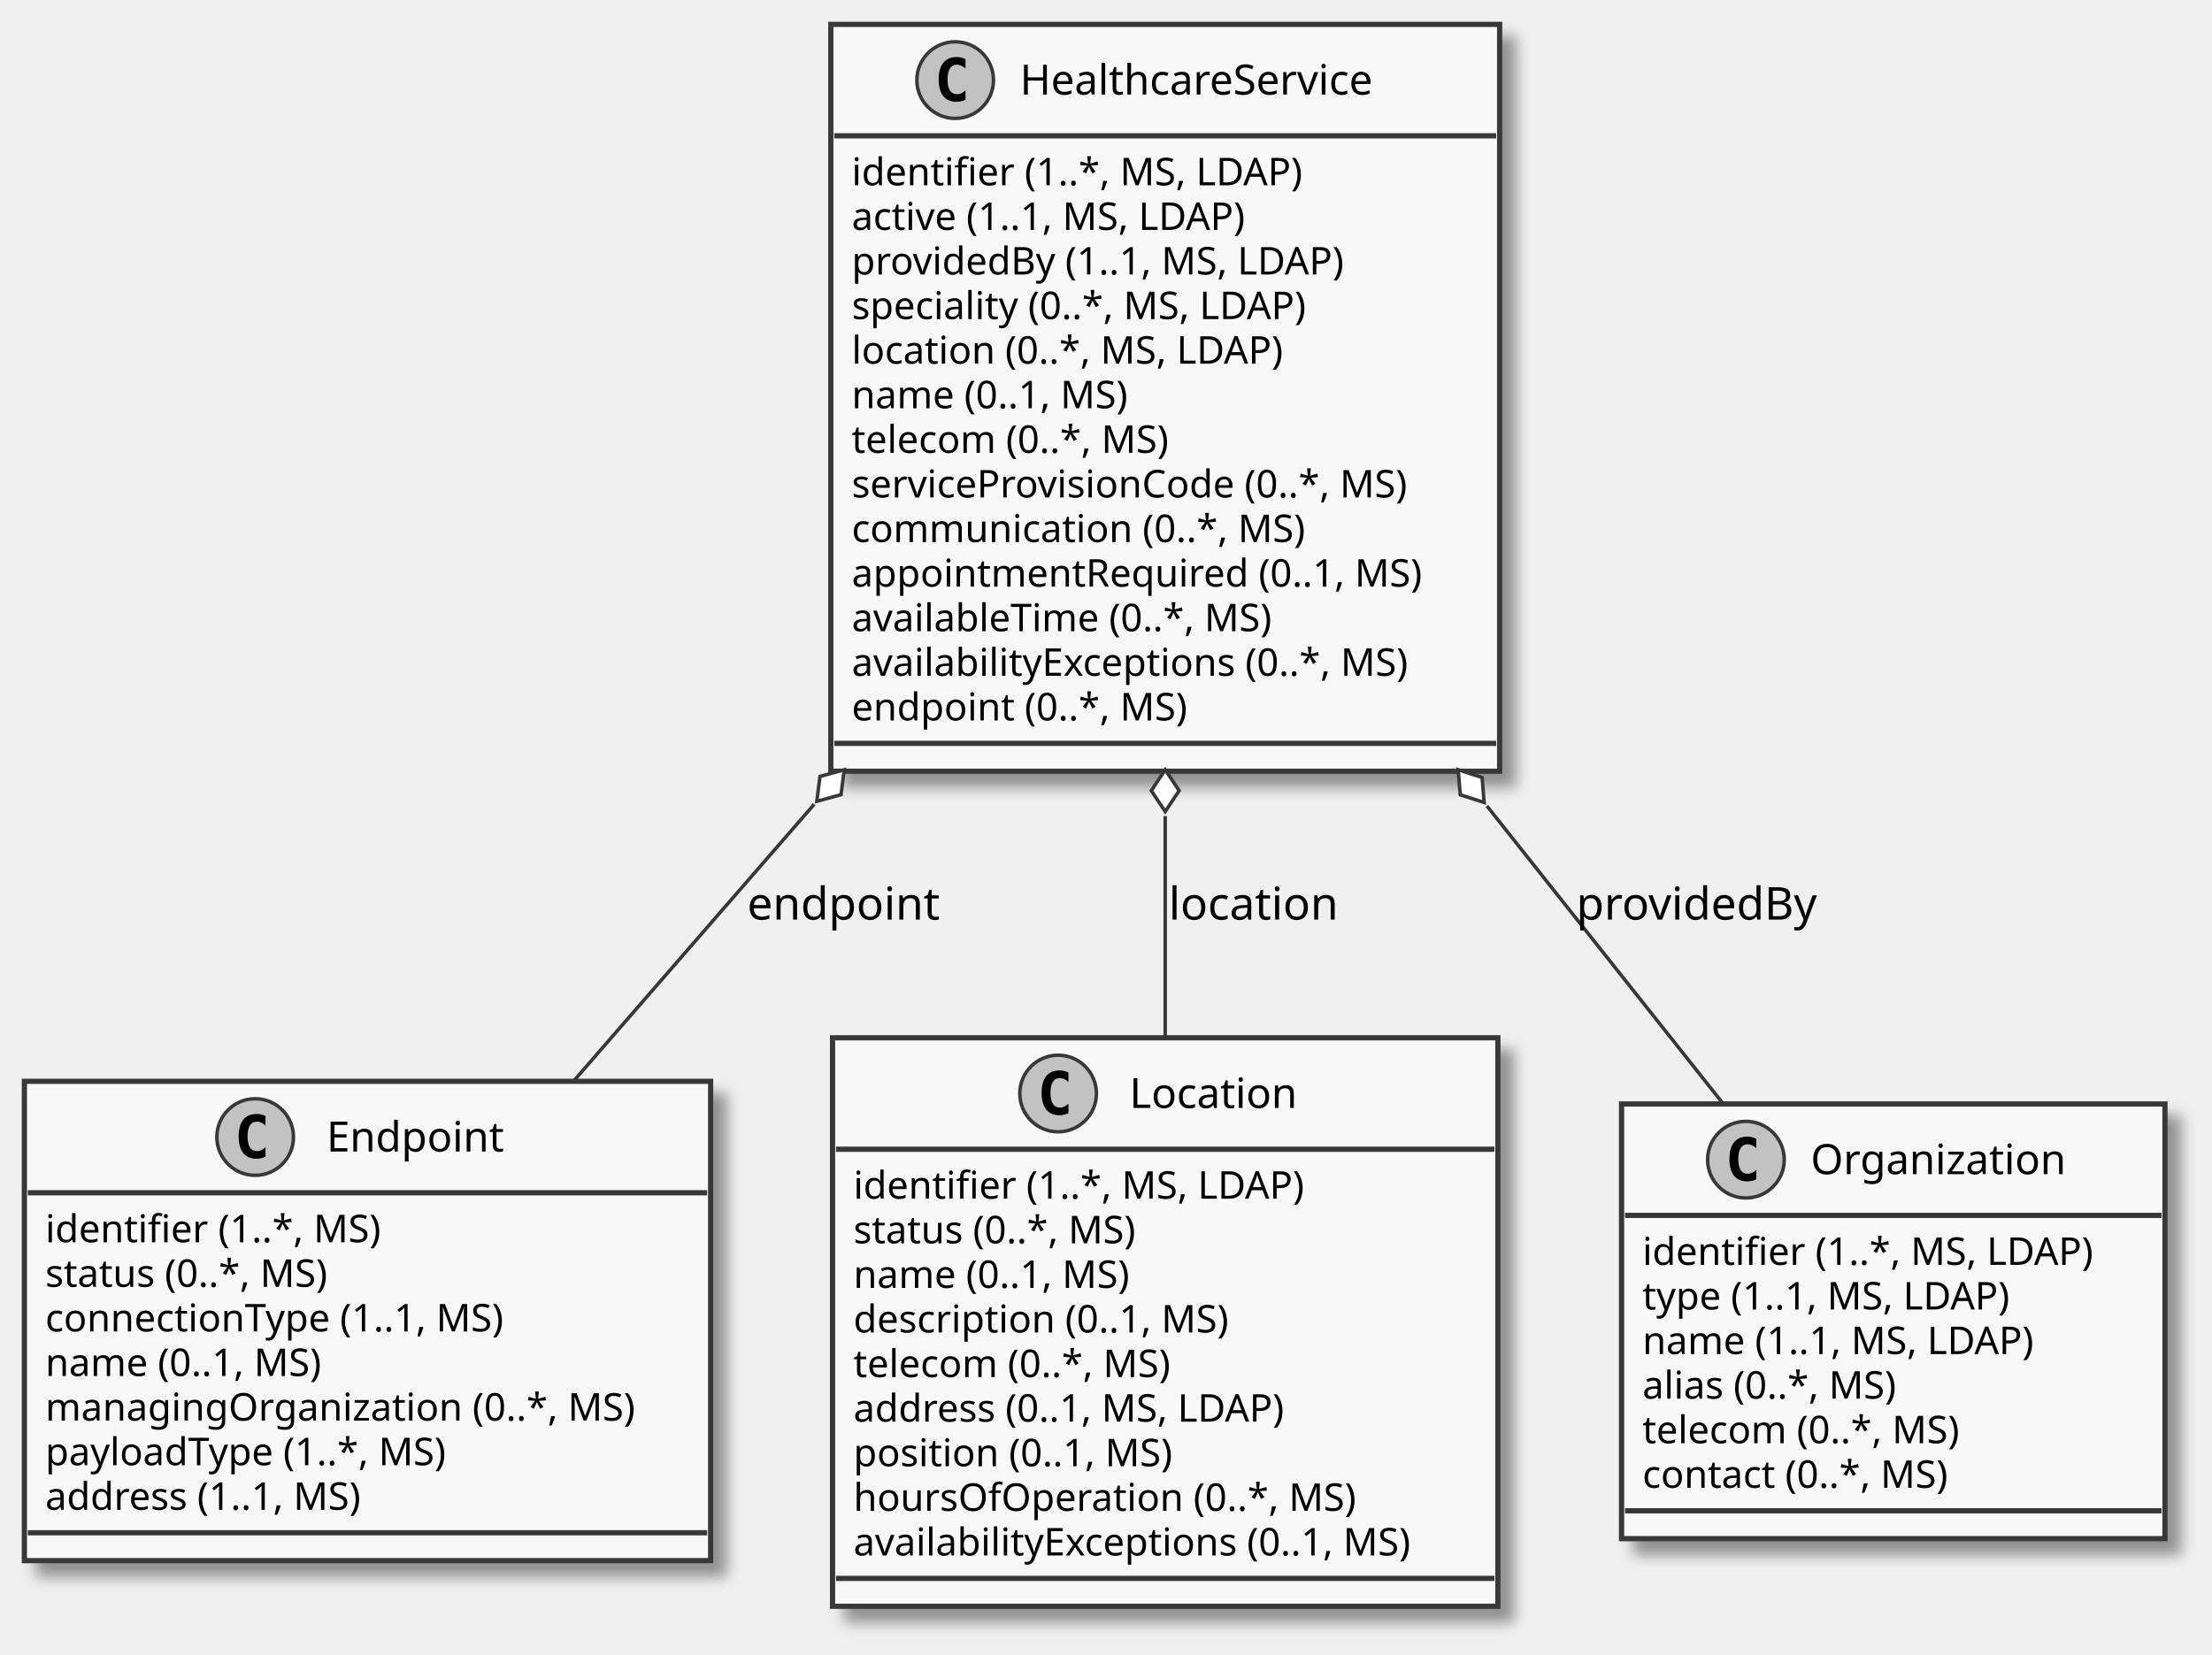
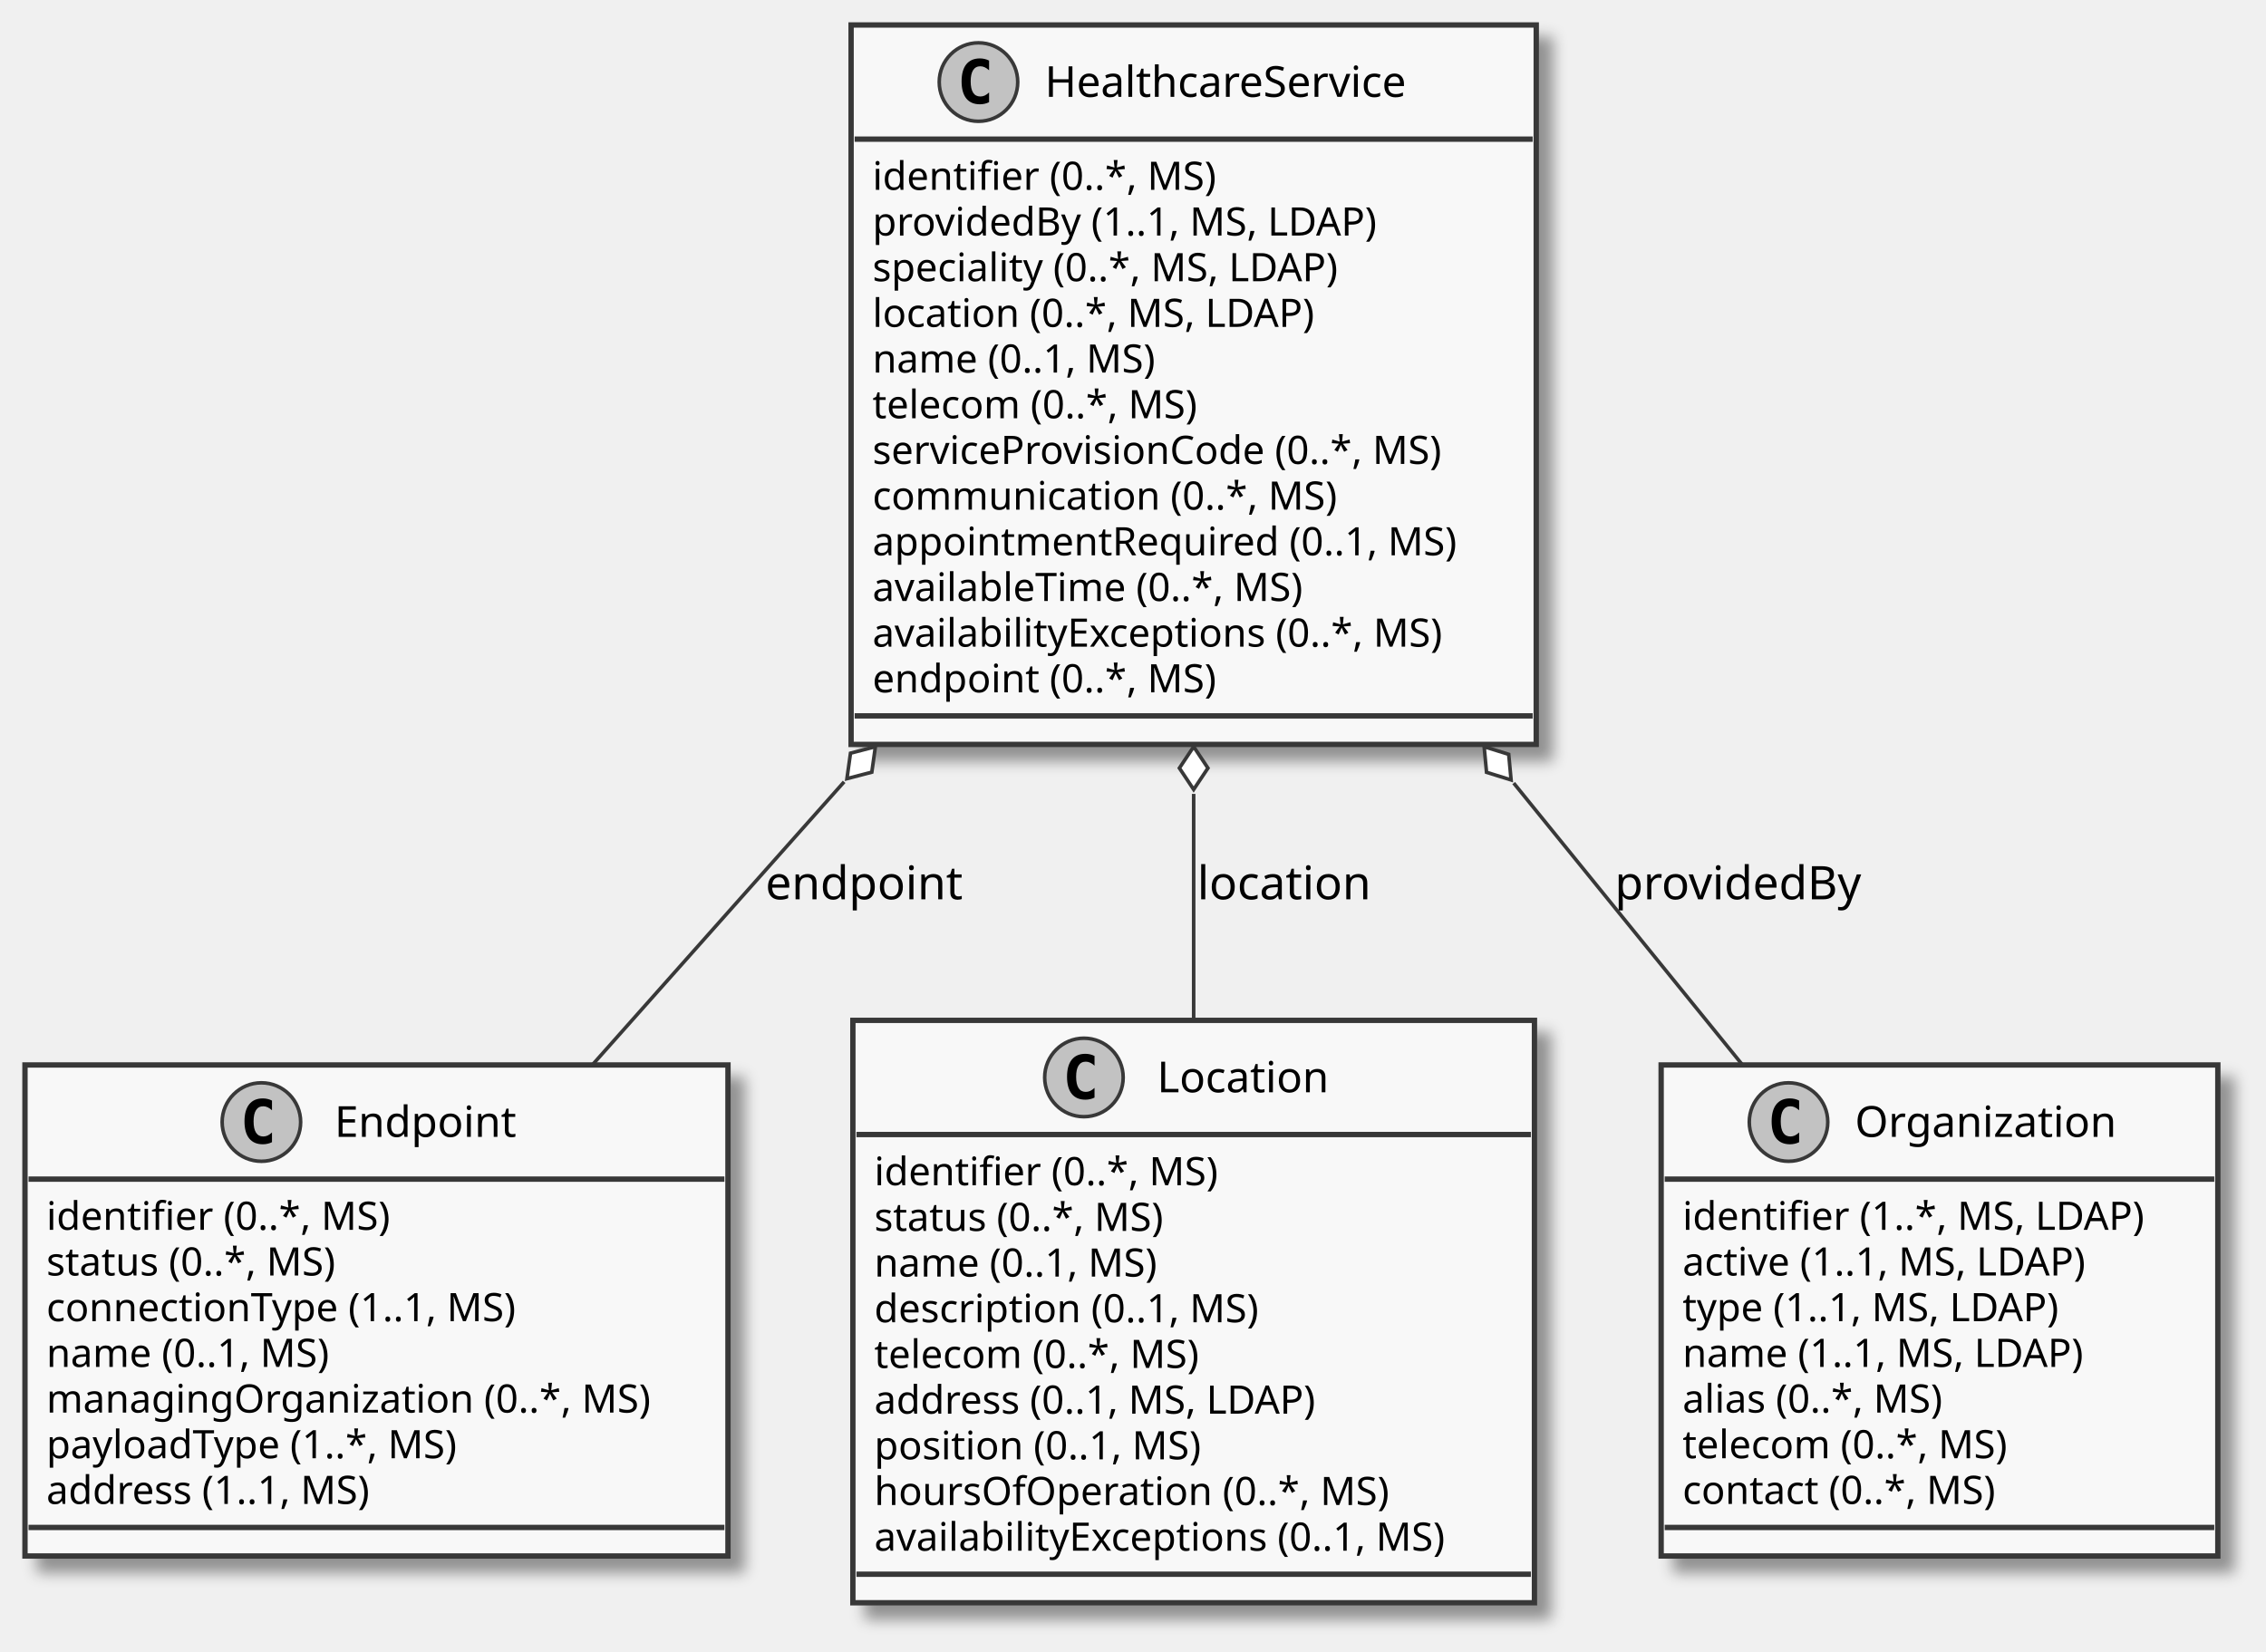
- <svg xmlns="http://www.w3.org/2000/svg" contentScriptType="application/ecmascript" contentStyleType="text/css" height="475px" preserveAspectRatio="none" style="width:635px;height:475px;background:#FFFFFF;" version="1.1" viewBox="0 0 635 475" width="635px" zoomAndPan="magnify">
+ <svg xmlns="http://www.w3.org/2000/svg" contentScriptType="application/ecmascript" contentStyleType="text/css" height="463px" preserveAspectRatio="none" style="width:635px;height:463px;background:#FFFFFF;" version="1.1" viewBox="0 0 635 463" width="635px" zoomAndPan="magnify">
  <defs>
-     <filter height="300%" id="frvgg8zr00fbi" width="300%" x="-1" y="-1">
+     <filter height="300%" id="fgdc8t5at12i3" width="300%" x="-1" y="-1">
      <feGaussianBlur result="blurOut" stdDeviation="2.0" />
      <feColorMatrix in="blurOut" result="blurOut2" type="matrix" values="0 0 0 0 0 0 0 0 0 0 0 0 0 0 0 0 0 0 .4 0" />
      <feOffset dx="4.0" dy="4.0" in="blurOut2" result="blurOut3" />
      <feBlend in="SourceGraphic" in2="blurOut3" mode="normal" />
    </filter>
  </defs>
  <g>
-     <rect codeLine="2" fill="#F8F8F8" filter="url(#frvgg8zr00fbi)" height="214.461" id="HealthcareService" style="stroke:#383838;stroke-width:1.5;" width="192" x="238.5" y="7" />
+     <rect codeLine="2" fill="#F8F8F8" filter="url(#fgdc8t5at12i3)" height="201.656" id="HealthcareService" style="stroke:#383838;stroke-width:1.5;" width="192" x="238.5" y="7" />
    <ellipse cx="274.2" cy="23" fill="#C2C2C2" rx="11" ry="11" style="stroke:#383838;stroke-width:1.0;" />
    <path d="M277.169,28.641 Q276.591,28.938 275.95,29.078 Q275.309,29.234 274.606,29.234 Q272.106,29.234 270.778,27.594 Q269.466,25.938 269.466,22.812 Q269.466,19.688 270.778,18.031 Q272.106,16.375 274.606,16.375 Q275.309,16.375 275.95,16.531 Q276.606,16.688 277.169,16.984 L277.169,19.703 Q276.544,19.125 275.95,18.859 Q275.356,18.578 274.731,18.578 Q273.387,18.578 272.7,19.656 Q272.012,20.719 272.012,22.812 Q272.012,24.906 272.7,25.984 Q273.387,27.047 274.731,27.047 Q275.356,27.047 275.95,26.781 Q276.544,26.5 277.169,25.922 L277.169,28.641 Z " fill="#000000" />
    <text fill="#000000" font-family="sans-serif" font-size="12" lengthAdjust="spacing" textLength="114" x="292.8" y="27.154">HealthcareService</text>
    <line style="stroke:#383838;stroke-width:1.5;" x1="239.5" x2="429.5" y1="39" y2="39" />
-     <text fill="#000000" font-family="sans-serif" font-size="11" lengthAdjust="spacing" textLength="144" x="244.5" y="53.21">identifier (1..*, MS, LDAP)</text>
-     <text fill="#000000" font-family="sans-serif" font-size="11" lengthAdjust="spacing" textLength="128" x="244.5" y="66.015">active (1..1, MS, LDAP)</text>
-     <text fill="#000000" font-family="sans-serif" font-size="11" lengthAdjust="spacing" textLength="158" x="244.5" y="78.82">providedBy (1..1, MS, LDAP)</text>
-     <text fill="#000000" font-family="sans-serif" font-size="11" lengthAdjust="spacing" textLength="147" x="244.5" y="91.624">speciality (0..*, MS, LDAP)</text>
-     <text fill="#000000" font-family="sans-serif" font-size="11" lengthAdjust="spacing" textLength="138" x="244.5" y="104.429">location (0..*, MS, LDAP)</text>
-     <text fill="#000000" font-family="sans-serif" font-size="11" lengthAdjust="spacing" textLength="91" x="244.5" y="117.234">name (0..1, MS)</text>
-     <text fill="#000000" font-family="sans-serif" font-size="11" lengthAdjust="spacing" textLength="103" x="244.5" y="130.039">telecom (0..*, MS)</text>
-     <text fill="#000000" font-family="sans-serif" font-size="11" lengthAdjust="spacing" textLength="180" x="244.5" y="142.843">serviceProvisionCode (0..*, MS)</text>
-     <text fill="#000000" font-family="sans-serif" font-size="11" lengthAdjust="spacing" textLength="144" x="244.5" y="155.648">communication (0..*, MS)</text>
-     <text fill="#000000" font-family="sans-serif" font-size="11" lengthAdjust="spacing" textLength="180" x="244.5" y="168.453">appointmentRequired (0..1, MS)</text>
-     <text fill="#000000" font-family="sans-serif" font-size="11" lengthAdjust="spacing" textLength="136" x="244.5" y="181.257">availableTime (0..*, MS)</text>
-     <text fill="#000000" font-family="sans-serif" font-size="11" lengthAdjust="spacing" textLength="178" x="244.5" y="194.062">availabilityExceptions (0..*, MS)</text>
-     <text fill="#000000" font-family="sans-serif" font-size="11" lengthAdjust="spacing" textLength="107" x="244.5" y="206.867">endpoint (0..*, MS)</text>
-     <line style="stroke:#383838;stroke-width:1.5;" x1="239.5" x2="429.5" y1="213.461" y2="213.461" />
-     <rect codeLine="17" fill="#F8F8F8" filter="url(#frvgg8zr00fbi)" height="137.633" id="Endpoint" style="stroke:#383838;stroke-width:1.5;" width="197" x="7" y="310.5" />
-     <ellipse cx="73.25" cy="326.5" fill="#C2C2C2" rx="11" ry="11" style="stroke:#383838;stroke-width:1.0;" />
-     <path d="M76.219,332.141 Q75.641,332.438 75,332.578 Q74.359,332.734 73.656,332.734 Q71.156,332.734 69.828,331.094 Q68.516,329.438 68.516,326.312 Q68.516,323.188 69.828,321.531 Q71.156,319.875 73.656,319.875 Q74.359,319.875 75,320.031 Q75.656,320.188 76.219,320.484 L76.219,323.203 Q75.594,322.625 75,322.359 Q74.406,322.078 73.781,322.078 Q72.438,322.078 71.75,323.156 Q71.062,324.219 71.062,326.312 Q71.062,328.406 71.75,329.484 Q72.438,330.547 73.781,330.547 Q74.406,330.547 75,330.281 Q75.594,330 76.219,329.422 L76.219,332.141 Z " fill="#000000" />
-     <text fill="#000000" font-family="sans-serif" font-size="12" lengthAdjust="spacing" textLength="56" x="93.75" y="330.654">Endpoint</text>
-     <line style="stroke:#383838;stroke-width:1.5;" x1="8" x2="203" y1="342.5" y2="342.5" />
-     <text fill="#000000" font-family="sans-serif" font-size="11" lengthAdjust="spacing" textLength="108" x="13" y="356.71">identifier (1..*, MS)</text>
-     <text fill="#000000" font-family="sans-serif" font-size="11" lengthAdjust="spacing" textLength="94" x="13" y="369.515">status (0..*, MS)</text>
-     <text fill="#000000" font-family="sans-serif" font-size="11" lengthAdjust="spacing" textLength="147" x="13" y="382.32">connectionType (1..1, MS)</text>
-     <text fill="#000000" font-family="sans-serif" font-size="11" lengthAdjust="spacing" textLength="91" x="13" y="395.125">name (0..1, MS)</text>
-     <text fill="#000000" font-family="sans-serif" font-size="11" lengthAdjust="spacing" textLength="185" x="13" y="407.929">managingOrganization (0..*, MS)</text>
-     <text fill="#000000" font-family="sans-serif" font-size="11" lengthAdjust="spacing" textLength="129" x="13" y="420.734">payloadType (1..*, MS)</text>
-     <text fill="#000000" font-family="sans-serif" font-size="11" lengthAdjust="spacing" textLength="106" x="13" y="433.539">address (1..1, MS)</text>
-     <line style="stroke:#383838;stroke-width:1.5;" x1="8" x2="203" y1="440.133" y2="440.133" />
-     <rect codeLine="26" fill="#F8F8F8" filter="url(#frvgg8zr00fbi)" height="163.242" id="Location" style="stroke:#383838;stroke-width:1.5;" width="191" x="239" y="298" />
-     <ellipse cx="303.75" cy="314" fill="#C2C2C2" rx="11" ry="11" style="stroke:#383838;stroke-width:1.0;" />
-     <path d="M306.719,319.641 Q306.141,319.938 305.5,320.078 Q304.859,320.234 304.156,320.234 Q301.656,320.234 300.328,318.594 Q299.016,316.938 299.016,313.812 Q299.016,310.688 300.328,309.031 Q301.656,307.375 304.156,307.375 Q304.859,307.375 305.5,307.531 Q306.156,307.688 306.719,307.984 L306.719,310.703 Q306.094,310.125 305.5,309.859 Q304.906,309.578 304.281,309.578 Q302.938,309.578 302.25,310.656 Q301.562,311.719 301.562,313.812 Q301.562,315.906 302.25,316.984 Q302.938,318.047 304.281,318.047 Q304.906,318.047 305.5,317.781 Q306.094,317.5 306.719,316.922 L306.719,319.641 Z " fill="#000000" />
-     <text fill="#000000" font-family="sans-serif" font-size="12" lengthAdjust="spacing" textLength="53" x="324.25" y="318.154">Location</text>
-     <line style="stroke:#383838;stroke-width:1.5;" x1="240" x2="429" y1="330" y2="330" />
-     <text fill="#000000" font-family="sans-serif" font-size="11" lengthAdjust="spacing" textLength="144" x="245" y="344.21">identifier (1..*, MS, LDAP)</text>
-     <text fill="#000000" font-family="sans-serif" font-size="11" lengthAdjust="spacing" textLength="94" x="245" y="357.015">status (0..*, MS)</text>
-     <text fill="#000000" font-family="sans-serif" font-size="11" lengthAdjust="spacing" textLength="91" x="245" y="369.82">name (0..1, MS)</text>
-     <text fill="#000000" font-family="sans-serif" font-size="11" lengthAdjust="spacing" textLength="122" x="245" y="382.625">description (0..1, MS)</text>
-     <text fill="#000000" font-family="sans-serif" font-size="11" lengthAdjust="spacing" textLength="103" x="245" y="395.429">telecom (0..*, MS)</text>
-     <text fill="#000000" font-family="sans-serif" font-size="11" lengthAdjust="spacing" textLength="142" x="245" y="408.234">address (0..1, MS, LDAP)</text>
-     <text fill="#000000" font-family="sans-serif" font-size="11" lengthAdjust="spacing" textLength="104" x="245" y="421.039">position (0..1, MS)</text>
-     <text fill="#000000" font-family="sans-serif" font-size="11" lengthAdjust="spacing" textLength="160" x="245" y="433.843">hoursOfOperation (0..*, MS)</text>
-     <text fill="#000000" font-family="sans-serif" font-size="11" lengthAdjust="spacing" textLength="179" x="245" y="446.648">availabilityExceptions (0..1, MS)</text>
-     <line style="stroke:#383838;stroke-width:1.5;" x1="240" x2="429" y1="453.242" y2="453.242" />
-     <rect codeLine="37" fill="#F8F8F8" filter="url(#frvgg8zr00fbi)" height="124.828" id="Organization" style="stroke:#383838;stroke-width:1.5;" width="156" x="465.5" y="317" />
-     <ellipse cx="501.2" cy="333" fill="#C2C2C2" rx="11" ry="11" style="stroke:#383838;stroke-width:1.0;" />
-     <path d="M504.169,338.641 Q503.591,338.938 502.95,339.078 Q502.309,339.234 501.606,339.234 Q499.106,339.234 497.778,337.594 Q496.466,335.938 496.466,332.812 Q496.466,329.688 497.778,328.031 Q499.106,326.375 501.606,326.375 Q502.309,326.375 502.95,326.531 Q503.606,326.688 504.169,326.984 L504.169,329.703 Q503.544,329.125 502.95,328.859 Q502.356,328.578 501.731,328.578 Q500.387,328.578 499.7,329.656 Q499.012,330.719 499.012,332.812 Q499.012,334.906 499.7,335.984 Q500.387,337.047 501.731,337.047 Q502.356,337.047 502.95,336.781 Q503.544,336.5 504.169,335.922 L504.169,338.641 Z " fill="#000000" />
-     <text fill="#000000" font-family="sans-serif" font-size="12" lengthAdjust="spacing" textLength="78" x="519.8" y="337.154">Organization</text>
-     <line style="stroke:#383838;stroke-width:1.5;" x1="466.5" x2="620.5" y1="349" y2="349" />
-     <text fill="#000000" font-family="sans-serif" font-size="11" lengthAdjust="spacing" textLength="144" x="471.5" y="363.21">identifier (1..*, MS, LDAP)</text>
-     <text fill="#000000" font-family="sans-serif" font-size="11" lengthAdjust="spacing" textLength="119" x="471.5" y="376.015">type (1..1, MS, LDAP)</text>
-     <text fill="#000000" font-family="sans-serif" font-size="11" lengthAdjust="spacing" textLength="127" x="471.5" y="388.82">name (1..1, MS, LDAP)</text>
-     <text fill="#000000" font-family="sans-serif" font-size="11" lengthAdjust="spacing" textLength="85" x="471.5" y="401.625">alias (0..*, MS)</text>
-     <text fill="#000000" font-family="sans-serif" font-size="11" lengthAdjust="spacing" textLength="103" x="471.5" y="414.429">telecom (0..*, MS)</text>
-     <text fill="#000000" font-family="sans-serif" font-size="11" lengthAdjust="spacing" textLength="99" x="471.5" y="427.234">contact (0..*, MS)</text>
-     <line style="stroke:#383838;stroke-width:1.5;" x1="466.5" x2="620.5" y1="433.828" y2="433.828" />
-     <path codeLine="46" d="M426.84,231.42 C450.23,260.91 474.45,291.45 494.72,317 " fill="none" id="HealthcareService-backto-Organization" style="stroke:#383838;stroke-width:1.0;" />
-     <polygon fill="#FFFFFF" points="418.6,221.04,419.198,228.226,426.061,230.439,425.463,223.252,418.6,221.04" style="stroke:#383838;stroke-width:1.0;" />
-     <text fill="#000000" font-family="sans-serif" font-size="13" lengthAdjust="spacing" textLength="71" x="452.5" y="264.067">providedBy</text>
-     <path codeLine="47" d="M233.73,230.95 C210.23,257.99 185.95,285.93 164.93,310.12 " fill="none" id="HealthcareService-backto-Endpoint" style="stroke:#383838;stroke-width:1.0;" />
-     <polygon fill="#FFFFFF" points="242.35,221.04,235.395,222.945,234.479,230.098,241.434,228.193,242.35,221.04" style="stroke:#383838;stroke-width:1.0;" />
-     <text fill="#000000" font-family="sans-serif" font-size="13" lengthAdjust="spacing" textLength="56" x="214.5" y="264.067">endpoint</text>
-     <path codeLine="48" d="M334.5,234.33 C334.5,255.82 334.5,277.74 334.5,297.8 " fill="none" id="HealthcareService-backto-Location" style="stroke:#383838;stroke-width:1.0;" />
-     <polygon fill="#FFFFFF" points="334.5,221.04,330.5,227.04,334.5,233.04,338.5,227.04,334.5,221.04" style="stroke:#383838;stroke-width:1.0;" />
-     <text fill="#000000" font-family="sans-serif" font-size="13" lengthAdjust="spacing" textLength="50" x="335.5" y="264.067">location</text>
+     <text fill="#000000" font-family="sans-serif" font-size="11" lengthAdjust="spacing" textLength="108" x="244.5" y="53.21">identifier (0..*, MS)</text>
+     <text fill="#000000" font-family="sans-serif" font-size="11" lengthAdjust="spacing" textLength="158" x="244.5" y="66.015">providedBy (1..1, MS, LDAP)</text>
+     <text fill="#000000" font-family="sans-serif" font-size="11" lengthAdjust="spacing" textLength="147" x="244.5" y="78.82">speciality (0..*, MS, LDAP)</text>
+     <text fill="#000000" font-family="sans-serif" font-size="11" lengthAdjust="spacing" textLength="138" x="244.5" y="91.624">location (0..*, MS, LDAP)</text>
+     <text fill="#000000" font-family="sans-serif" font-size="11" lengthAdjust="spacing" textLength="91" x="244.5" y="104.429">name (0..1, MS)</text>
+     <text fill="#000000" font-family="sans-serif" font-size="11" lengthAdjust="spacing" textLength="103" x="244.5" y="117.234">telecom (0..*, MS)</text>
+     <text fill="#000000" font-family="sans-serif" font-size="11" lengthAdjust="spacing" textLength="180" x="244.5" y="130.039">serviceProvisionCode (0..*, MS)</text>
+     <text fill="#000000" font-family="sans-serif" font-size="11" lengthAdjust="spacing" textLength="144" x="244.5" y="142.843">communication (0..*, MS)</text>
+     <text fill="#000000" font-family="sans-serif" font-size="11" lengthAdjust="spacing" textLength="180" x="244.5" y="155.648">appointmentRequired (0..1, MS)</text>
+     <text fill="#000000" font-family="sans-serif" font-size="11" lengthAdjust="spacing" textLength="136" x="244.5" y="168.453">availableTime (0..*, MS)</text>
+     <text fill="#000000" font-family="sans-serif" font-size="11" lengthAdjust="spacing" textLength="178" x="244.5" y="181.257">availabilityExceptions (0..*, MS)</text>
+     <text fill="#000000" font-family="sans-serif" font-size="11" lengthAdjust="spacing" textLength="107" x="244.5" y="194.062">endpoint (0..*, MS)</text>
+     <line style="stroke:#383838;stroke-width:1.5;" x1="239.5" x2="429.5" y1="200.656" y2="200.656" />
+     <rect codeLine="16" fill="#F8F8F8" filter="url(#fgdc8t5at12i3)" height="137.633" id="Endpoint" style="stroke:#383838;stroke-width:1.5;" width="197" x="7" y="298.5" />
+     <ellipse cx="73.25" cy="314.5" fill="#C2C2C2" rx="11" ry="11" style="stroke:#383838;stroke-width:1.0;" />
+     <path d="M76.219,320.141 Q75.641,320.438 75,320.578 Q74.359,320.734 73.656,320.734 Q71.156,320.734 69.828,319.094 Q68.516,317.438 68.516,314.312 Q68.516,311.188 69.828,309.531 Q71.156,307.875 73.656,307.875 Q74.359,307.875 75,308.031 Q75.656,308.188 76.219,308.484 L76.219,311.203 Q75.594,310.625 75,310.359 Q74.406,310.078 73.781,310.078 Q72.438,310.078 71.75,311.156 Q71.062,312.219 71.062,314.312 Q71.062,316.406 71.75,317.484 Q72.438,318.547 73.781,318.547 Q74.406,318.547 75,318.281 Q75.594,318 76.219,317.422 L76.219,320.141 Z " fill="#000000" />
+     <text fill="#000000" font-family="sans-serif" font-size="12" lengthAdjust="spacing" textLength="56" x="93.75" y="318.654">Endpoint</text>
+     <line style="stroke:#383838;stroke-width:1.5;" x1="8" x2="203" y1="330.5" y2="330.5" />
+     <text fill="#000000" font-family="sans-serif" font-size="11" lengthAdjust="spacing" textLength="108" x="13" y="344.71">identifier (0..*, MS)</text>
+     <text fill="#000000" font-family="sans-serif" font-size="11" lengthAdjust="spacing" textLength="94" x="13" y="357.515">status (0..*, MS)</text>
+     <text fill="#000000" font-family="sans-serif" font-size="11" lengthAdjust="spacing" textLength="147" x="13" y="370.32">connectionType (1..1, MS)</text>
+     <text fill="#000000" font-family="sans-serif" font-size="11" lengthAdjust="spacing" textLength="91" x="13" y="383.125">name (0..1, MS)</text>
+     <text fill="#000000" font-family="sans-serif" font-size="11" lengthAdjust="spacing" textLength="185" x="13" y="395.929">managingOrganization (0..*, MS)</text>
+     <text fill="#000000" font-family="sans-serif" font-size="11" lengthAdjust="spacing" textLength="129" x="13" y="408.734">payloadType (1..*, MS)</text>
+     <text fill="#000000" font-family="sans-serif" font-size="11" lengthAdjust="spacing" textLength="106" x="13" y="421.539">address (1..1, MS)</text>
+     <line style="stroke:#383838;stroke-width:1.5;" x1="8" x2="203" y1="428.133" y2="428.133" />
+     <rect codeLine="25" fill="#F8F8F8" filter="url(#fgdc8t5at12i3)" height="163.242" id="Location" style="stroke:#383838;stroke-width:1.5;" width="191" x="239" y="286" />
+     <ellipse cx="303.75" cy="302" fill="#C2C2C2" rx="11" ry="11" style="stroke:#383838;stroke-width:1.0;" />
+     <path d="M306.719,307.641 Q306.141,307.938 305.5,308.078 Q304.859,308.234 304.156,308.234 Q301.656,308.234 300.328,306.594 Q299.016,304.938 299.016,301.812 Q299.016,298.688 300.328,297.031 Q301.656,295.375 304.156,295.375 Q304.859,295.375 305.5,295.531 Q306.156,295.688 306.719,295.984 L306.719,298.703 Q306.094,298.125 305.5,297.859 Q304.906,297.578 304.281,297.578 Q302.938,297.578 302.25,298.656 Q301.562,299.719 301.562,301.812 Q301.562,303.906 302.25,304.984 Q302.938,306.047 304.281,306.047 Q304.906,306.047 305.5,305.781 Q306.094,305.5 306.719,304.922 L306.719,307.641 Z " fill="#000000" />
+     <text fill="#000000" font-family="sans-serif" font-size="12" lengthAdjust="spacing" textLength="53" x="324.25" y="306.154">Location</text>
+     <line style="stroke:#383838;stroke-width:1.5;" x1="240" x2="429" y1="318" y2="318" />
+     <text fill="#000000" font-family="sans-serif" font-size="11" lengthAdjust="spacing" textLength="108" x="245" y="332.21">identifier (0..*, MS)</text>
+     <text fill="#000000" font-family="sans-serif" font-size="11" lengthAdjust="spacing" textLength="94" x="245" y="345.015">status (0..*, MS)</text>
+     <text fill="#000000" font-family="sans-serif" font-size="11" lengthAdjust="spacing" textLength="91" x="245" y="357.82">name (0..1, MS)</text>
+     <text fill="#000000" font-family="sans-serif" font-size="11" lengthAdjust="spacing" textLength="122" x="245" y="370.625">description (0..1, MS)</text>
+     <text fill="#000000" font-family="sans-serif" font-size="11" lengthAdjust="spacing" textLength="103" x="245" y="383.429">telecom (0..*, MS)</text>
+     <text fill="#000000" font-family="sans-serif" font-size="11" lengthAdjust="spacing" textLength="142" x="245" y="396.234">address (0..1, MS, LDAP)</text>
+     <text fill="#000000" font-family="sans-serif" font-size="11" lengthAdjust="spacing" textLength="104" x="245" y="409.039">position (0..1, MS)</text>
+     <text fill="#000000" font-family="sans-serif" font-size="11" lengthAdjust="spacing" textLength="160" x="245" y="421.843">hoursOfOperation (0..*, MS)</text>
+     <text fill="#000000" font-family="sans-serif" font-size="11" lengthAdjust="spacing" textLength="179" x="245" y="434.648">availabilityExceptions (0..1, MS)</text>
+     <line style="stroke:#383838;stroke-width:1.5;" x1="240" x2="429" y1="441.242" y2="441.242" />
+     <rect codeLine="36" fill="#F8F8F8" filter="url(#fgdc8t5at12i3)" height="137.633" id="Organization" style="stroke:#383838;stroke-width:1.5;" width="156" x="465.5" y="298.5" />
+     <ellipse cx="501.2" cy="314.5" fill="#C2C2C2" rx="11" ry="11" style="stroke:#383838;stroke-width:1.0;" />
+     <path d="M504.169,320.141 Q503.591,320.438 502.95,320.578 Q502.309,320.734 501.606,320.734 Q499.106,320.734 497.778,319.094 Q496.466,317.438 496.466,314.312 Q496.466,311.188 497.778,309.531 Q499.106,307.875 501.606,307.875 Q502.309,307.875 502.95,308.031 Q503.606,308.188 504.169,308.484 L504.169,311.203 Q503.544,310.625 502.95,310.359 Q502.356,310.078 501.731,310.078 Q500.387,310.078 499.7,311.156 Q499.012,312.219 499.012,314.312 Q499.012,316.406 499.7,317.484 Q500.387,318.547 501.731,318.547 Q502.356,318.547 502.95,318.281 Q503.544,318 504.169,317.422 L504.169,320.141 Z " fill="#000000" />
+     <text fill="#000000" font-family="sans-serif" font-size="12" lengthAdjust="spacing" textLength="78" x="519.8" y="318.654">Organization</text>
+     <line style="stroke:#383838;stroke-width:1.5;" x1="466.5" x2="620.5" y1="330.5" y2="330.5" />
+     <text fill="#000000" font-family="sans-serif" font-size="11" lengthAdjust="spacing" textLength="144" x="471.5" y="344.71">identifier (1..*, MS, LDAP)</text>
+     <text fill="#000000" font-family="sans-serif" font-size="11" lengthAdjust="spacing" textLength="128" x="471.5" y="357.515">active (1..1, MS, LDAP)</text>
+     <text fill="#000000" font-family="sans-serif" font-size="11" lengthAdjust="spacing" textLength="119" x="471.5" y="370.32">type (1..1, MS, LDAP)</text>
+     <text fill="#000000" font-family="sans-serif" font-size="11" lengthAdjust="spacing" textLength="127" x="471.5" y="383.125">name (1..1, MS, LDAP)</text>
+     <text fill="#000000" font-family="sans-serif" font-size="11" lengthAdjust="spacing" textLength="85" x="471.5" y="395.929">alias (0..*, MS)</text>
+     <text fill="#000000" font-family="sans-serif" font-size="11" lengthAdjust="spacing" textLength="103" x="471.5" y="408.734">telecom (0..*, MS)</text>
+     <text fill="#000000" font-family="sans-serif" font-size="11" lengthAdjust="spacing" textLength="99" x="471.5" y="421.539">contact (0..*, MS)</text>
+     <line style="stroke:#383838;stroke-width:1.5;" x1="466.5" x2="620.5" y1="428.133" y2="428.133" />
+     <path codeLine="46" d="M424.18,219.49 C445.91,246.27 468.51,274.11 488.13,298.28 " fill="none" id="HealthcareService-backto-Organization" style="stroke:#383838;stroke-width:1.0;" />
+     <polygon fill="#FFFFFF" points="415.9,209.29,416.57,216.47,423.456,218.613,422.785,211.433,415.9,209.29" style="stroke:#383838;stroke-width:1.0;" />
+     <text fill="#000000" font-family="sans-serif" font-size="13" lengthAdjust="spacing" textLength="71" x="452.5" y="252.067">providedBy</text>
+     <path codeLine="47" d="M236.55,219.14 C212.65,246.02 187.76,274.01 166.17,298.28 " fill="none" id="HealthcareService-backto-Endpoint" style="stroke:#383838;stroke-width:1.0;" />
+     <polygon fill="#FFFFFF" points="245.31,209.29,238.333,211.114,237.333,218.255,244.31,216.431,245.31,209.29" style="stroke:#383838;stroke-width:1.0;" />
+     <text fill="#000000" font-family="sans-serif" font-size="13" lengthAdjust="spacing" textLength="56" x="214.5" y="252.067">endpoint</text>
+     <path codeLine="48" d="M334.5,222.52 C334.5,243.91 334.5,265.86 334.5,285.99 " fill="none" id="HealthcareService-backto-Location" style="stroke:#383838;stroke-width:1.0;" />
+     <polygon fill="#FFFFFF" points="334.5,209.29,330.5,215.29,334.5,221.29,338.5,215.29,334.5,209.29" style="stroke:#383838;stroke-width:1.0;" />
+     <text fill="#000000" font-family="sans-serif" font-size="13" lengthAdjust="spacing" textLength="50" x="335.5" y="252.067">location</text>
  </g>
</svg>
